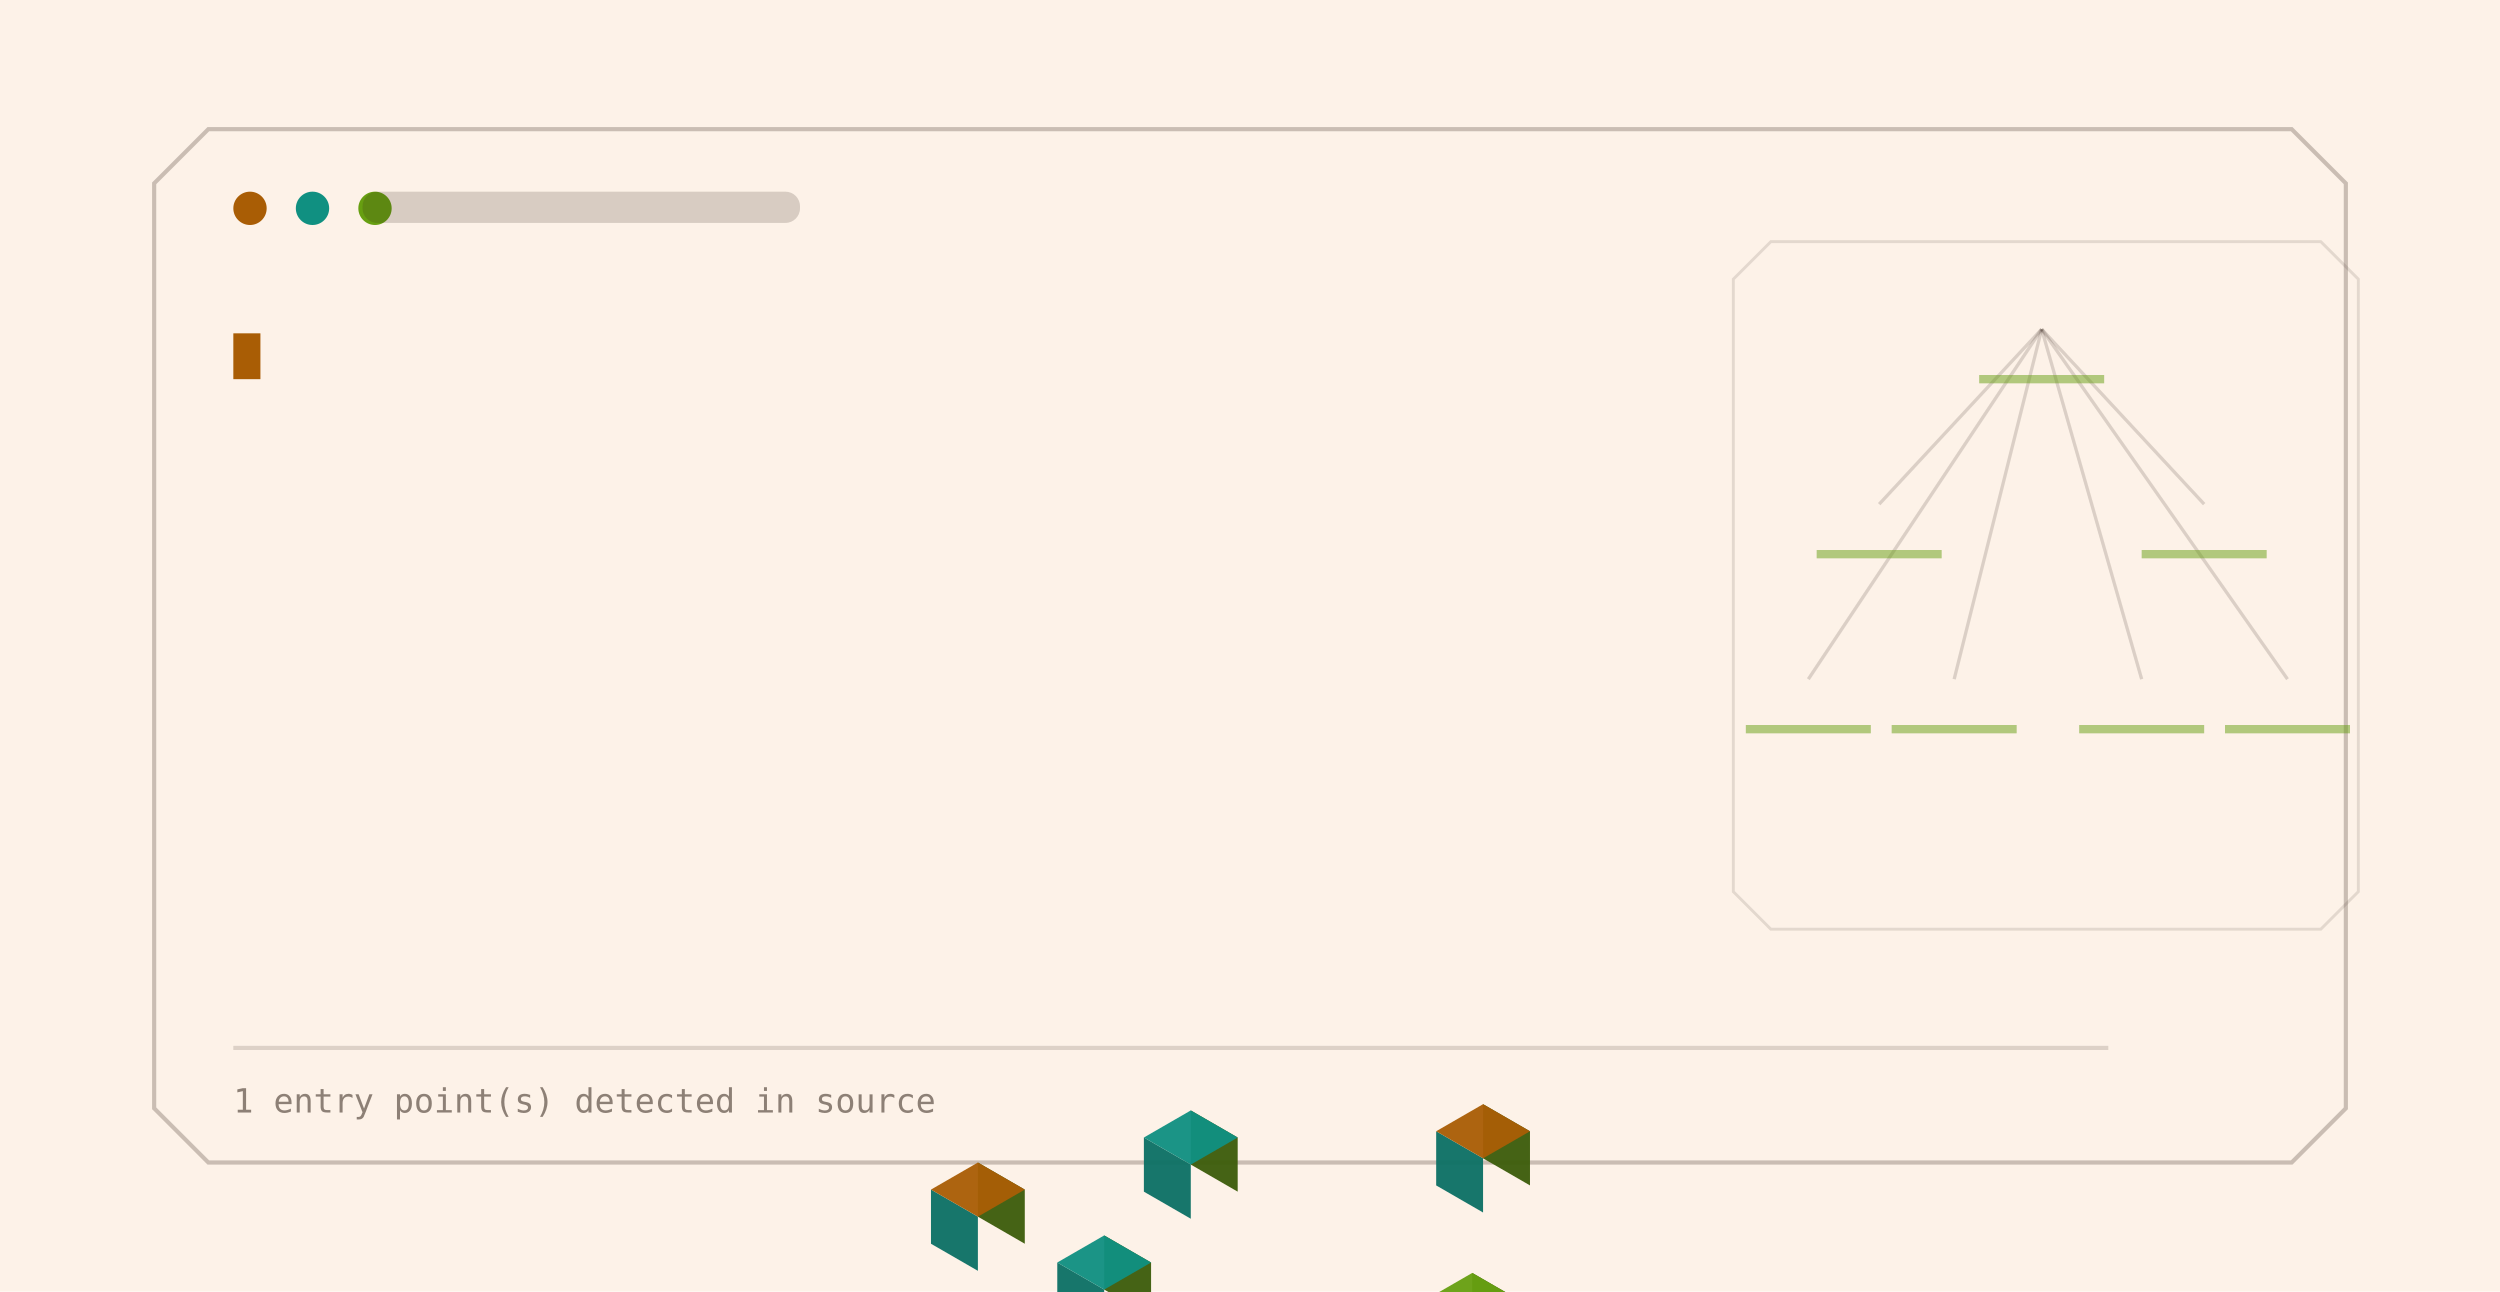
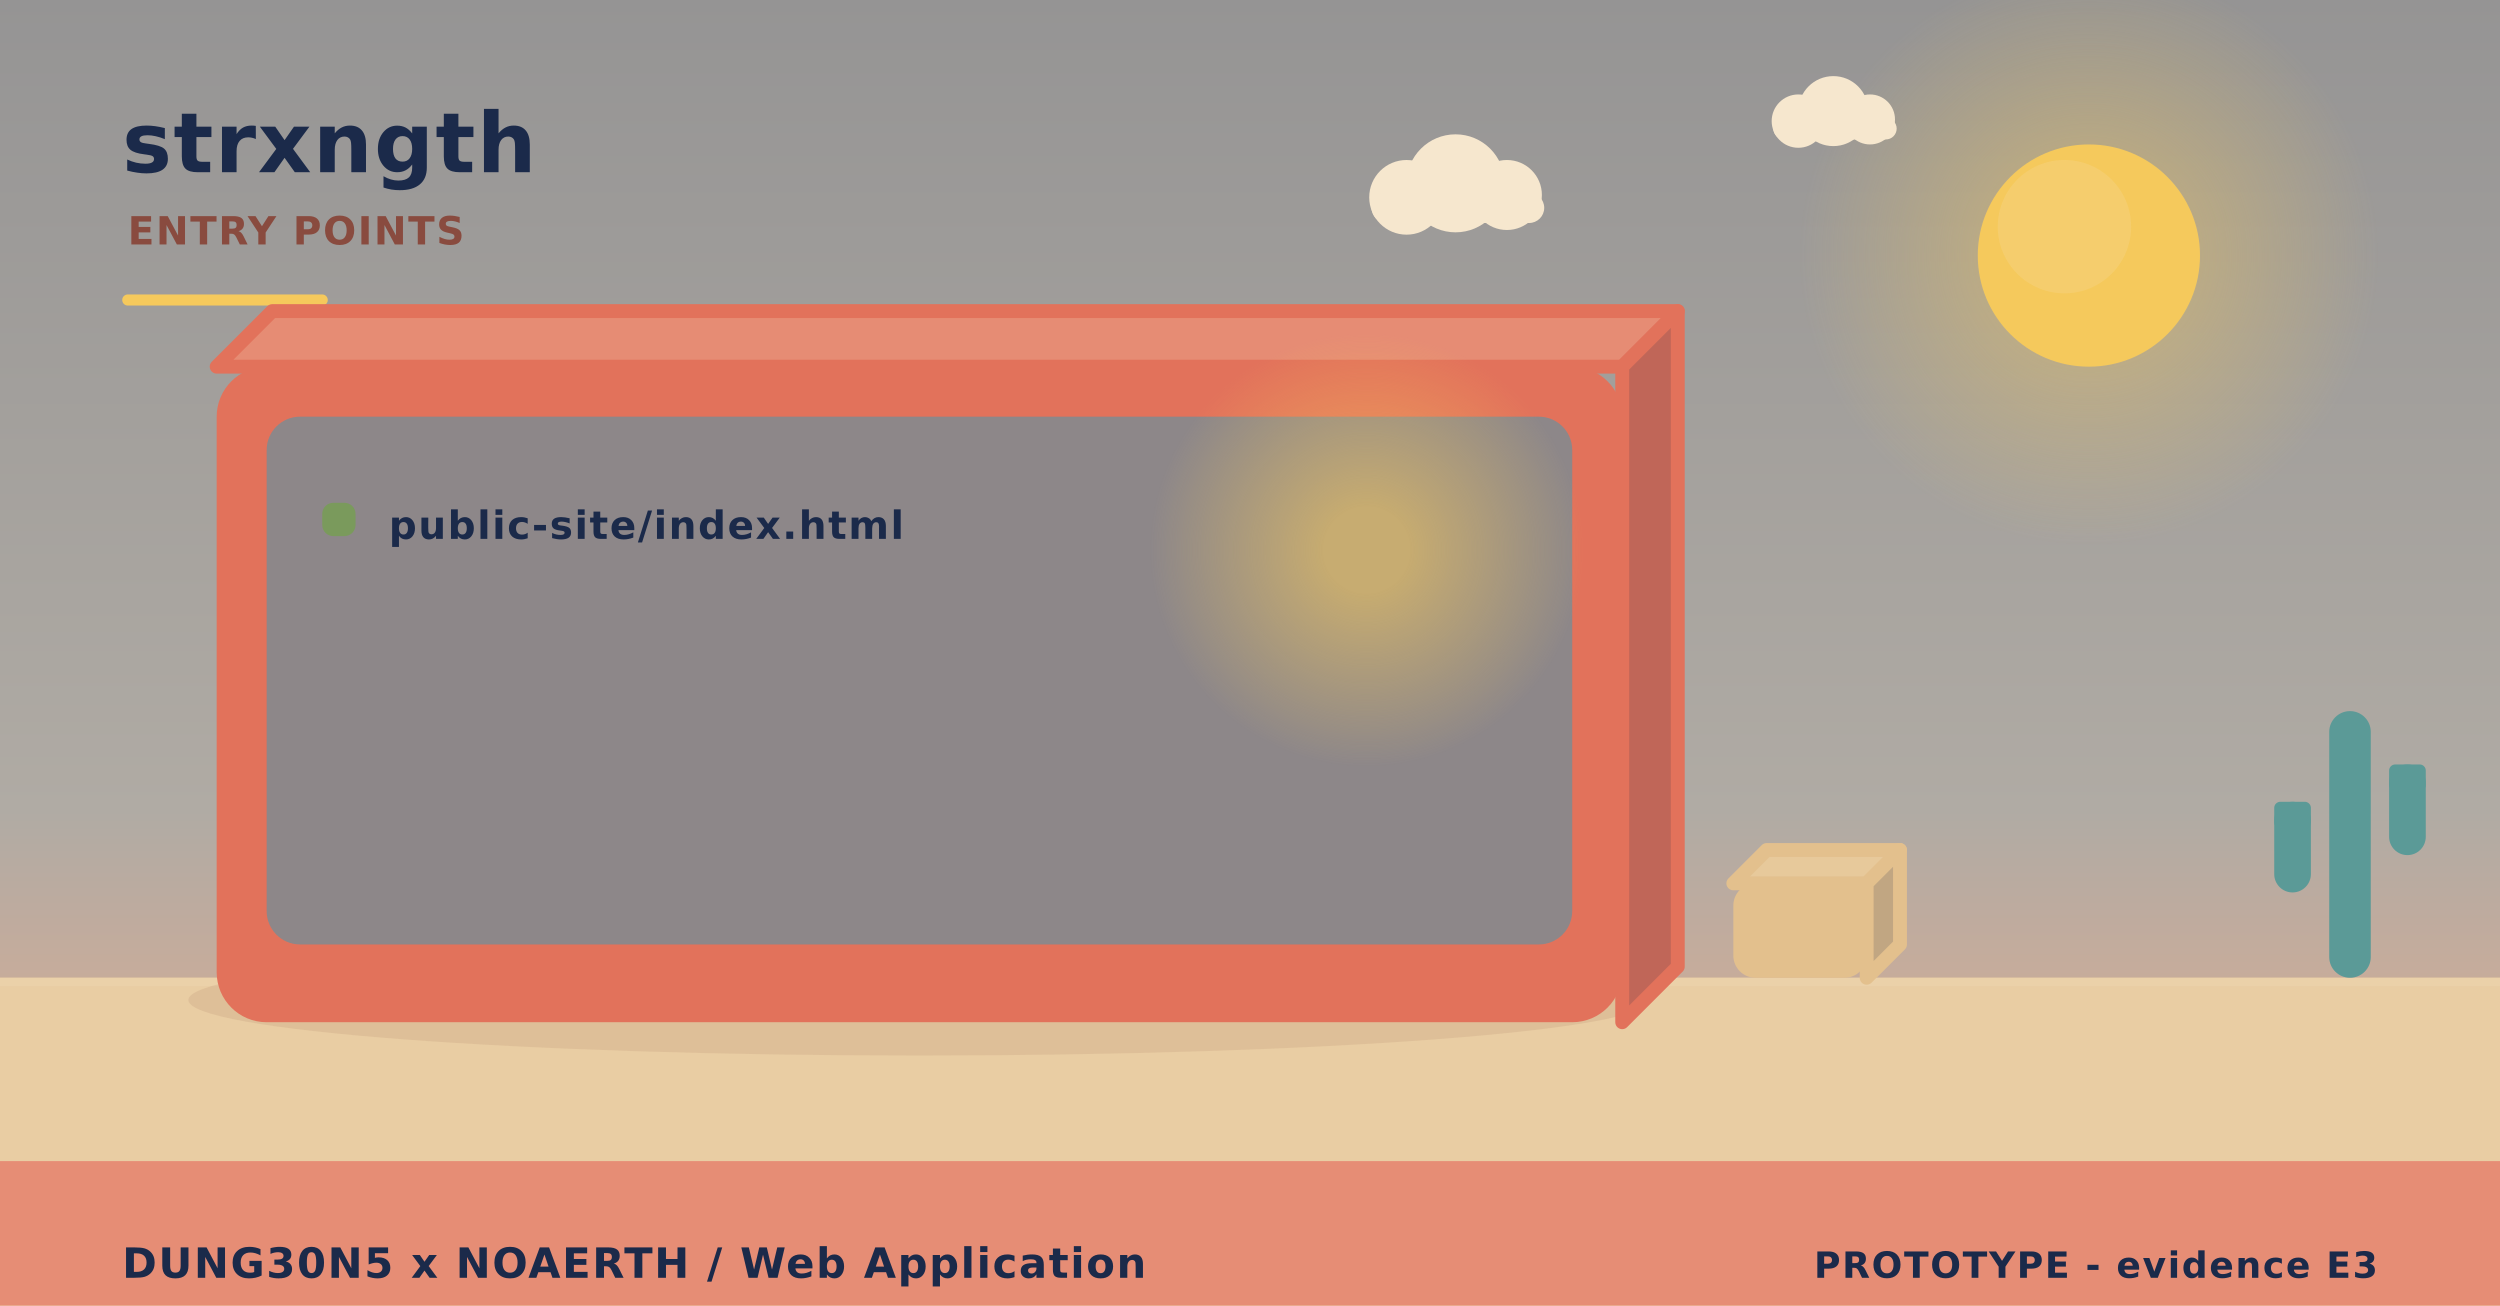
- <svg xmlns="http://www.w3.org/2000/svg" viewBox="0 0 1200 620" width="1200" height="620" role="img" aria-label="strxngth command surface">
-   <rect width="1200" height="620" fill="#fdf2e8" />
-   <defs>
-     <linearGradient id="gt" x1="0" y1="0" x2="1" y2="1">
-       <stop offset="0%" stop-color="#a95d05" />
-       <stop offset="100%" stop-color="#109081" />
-     </linearGradient>
-   </defs>
-   <path d="M100.00,62.00 H1100.00 L1126.00,88.00 V532.00 L1100.00,558.00 H100.00 L74.00,532.00 V88.00 Z" fill="none" stroke="rgba(50,36,24,0.300)" stroke-width="2.00" opacity="0.85" />
-   <circle cx="120.00" cy="100.00" r="8.00" fill="#a95d05" opacity="1.00" />
-   <circle cx="150.00" cy="100.00" r="8.00" fill="#109081" opacity="1.00" />
-   <circle cx="180.00" cy="100.00" r="8.00" fill="#679f11" opacity="1.00" />
-   <rect x="174.00" y="92.00" width="210.00" height="15.00" rx="7.00" fill="rgba(50,36,24,0.180)" opacity="1.00" />
-   <text x="112" y="148" font-family="ui-monospace,SFMono-Regular,Menlo,monospace" font-size="21" fill="rgba(50,36,24,0.800)" opacity="0">public-site/index.html<animate attributeName="opacity" values="0;1;1;0" dur="1.5s" begin="0.0s" repeatCount="indefinite" />
-   </text>
-   <rect x="112" y="160" width="13" height="22" fill="#a95d05">
-     <animate attributeName="opacity" values="1;0;1" dur="1.05s" begin="0s" repeatCount="indefinite" />
-   </rect>
-   <path d="M850.00,116.00 H1114.00 L1132.00,134.00 V428.00 L1114.00,446.00 H850.00 L832.00,428.00 V134.00 Z" fill="none" stroke="rgba(50,36,24,0.180)" stroke-width="1.40" opacity="0.70" />
-   <line x1="980.00" y1="158.00" x2="902.00" y2="242.00" stroke="rgba(50,36,24,0.300)" stroke-width="1.60" opacity="0.55" />
-   <line x1="980.00" y1="158.00" x2="1058.00" y2="242.00" stroke="rgba(50,36,24,0.300)" stroke-width="1.60" opacity="0.55" />
-   <line x1="980.00" y1="158.00" x2="868.00" y2="326.00" stroke="rgba(50,36,24,0.300)" stroke-width="1.60" opacity="0.55" />
-   <line x1="980.00" y1="158.00" x2="938.00" y2="326.00" stroke="rgba(50,36,24,0.300)" stroke-width="1.60" opacity="0.55" />
-   <line x1="980.00" y1="158.00" x2="1028.00" y2="326.00" stroke="rgba(50,36,24,0.300)" stroke-width="1.60" opacity="0.55" />
-   <line x1="980.00" y1="158.00" x2="1098.00" y2="326.00" stroke="rgba(50,36,24,0.300)" stroke-width="1.60" opacity="0.55" />
-   <polygon points="711.87,556.00 734.39,569.00 734.39,543.00 711.87,530.00" fill="#3c5c0a" opacity="0.95" />
-   <polygon points="689.36,569.00 711.87,582.00 711.87,556.00 689.36,543.00" fill="#0c7065" opacity="0.95" />
-   <polygon points="711.87,530.00 734.39,543.00 711.87,556.00 689.36,543.00" fill="#a95d05" opacity="0.95" />
+ <svg xmlns="http://www.w3.org/2000/svg" width="900" height="470" viewBox="0 0 900 470" role="img" aria-label="strxngth - how it is operated">
+   <linearGradient id="skyt" x1="0" y1="0" x2="0" y2="1">
+     <stop offset="0" stop-color="#959494" />
+     <stop offset="0.62" stop-color="#b0aba4" />
+     <stop offset="1" stop-color="#f3ad8a" />
+   </linearGradient>
+   <rect width="900" height="470" fill="url(#skyt)" />
+   <radialGradient id="sunt">
+     <stop offset="0.35" stop-color="#f5c95c" stop-opacity="0.34" />
+     <stop offset="1" stop-color="#f5c95c" stop-opacity="0" />
+   </radialGradient>
+   <circle cx="752" cy="92" r="104" fill="url(#sunt)" />
+   <circle cx="752" cy="92" r="40" fill="#f5c95c" />
+   <circle cx="743.2" cy="81.6" r="24" fill="#f5d27e" opacity="0.5" />
  <g>
-     <rect x="950.00" y="180.00" width="60.00" height="4.00" rx="0.00" fill="rgba(103,159,17,0.500)" opacity="1.00" />
-     <animate attributeName="opacity" values="0.25;1.0;0.25" dur="14.6s" begin="0.0s" repeatCount="indefinite" />
+     <circle cx="524" cy="66" r="17.64" fill="#f6e7ce" />
+     <circle cx="506.36" cy="71.04" r="13.44" fill="#f6e7ce" />
+     <circle cx="542.48" cy="70.2" r="12.6" fill="#f6e7ce" />
+     <rect x="493.76" y="69.36" width="62.16" height="10.92" rx="5.46" fill="#f6e7ce" />
+     <animateTransform attributeName="transform" type="translate" values="0 0;24 0;0 0" dur="36s" begin="0s" repeatCount="indefinite" />
  </g>
-   <polygon points="571.58,559.00 594.09,572.00 594.09,546.00 571.58,533.00" fill="#3c5c0a" opacity="0.95" />
-   <polygon points="549.06,572.00 571.58,585.00 571.58,559.00 549.06,546.00" fill="#0c7065" opacity="0.95" />
-   <polygon points="571.58,533.00 594.09,546.00 571.58,559.00 549.06,546.00" fill="#109081" opacity="0.95" />
  <g>
-     <rect x="872.00" y="264.00" width="60.00" height="4.00" rx="0.00" fill="rgba(103,159,17,0.500)" opacity="1.00" />
-     <animate attributeName="opacity" values="0.25;1.0;0.25" dur="14.6s" begin="0.4s" repeatCount="indefinite" />
+     <circle cx="660" cy="40" r="12.6" fill="#f6e7ce" />
+     <circle cx="647.4" cy="43.6" r="9.6" fill="#f6e7ce" />
+     <circle cx="673.2" cy="43" r="9" fill="#f6e7ce" />
+     <rect x="638.4" y="42.4" width="44.4" height="7.8" rx="3.9" fill="#f6e7ce" />
+     <animateTransform attributeName="transform" type="translate" values="0 0;-18 0;0 0" dur="46s" begin="3s" repeatCount="indefinite" />
  </g>
-   <polygon points="706.68,637.00 729.19,650.00 729.19,624.00 706.68,611.00" fill="#3c5c0a" opacity="0.95" />
-   <polygon points="684.16,650.00 706.68,663.00 706.68,637.00 684.16,624.00" fill="#0c7065" opacity="0.95" />
-   <polygon points="706.68,611.00 729.19,624.00 706.68,637.00 684.16,624.00" fill="#679f11" opacity="0.95" />
+   <rect x="0" y="352" width="900" height="118" fill="#e9cda3" />
+   <rect x="0" y="352" width="900" height="3" fill="#ebd1a9" />
+   <text x="44" y="62" font-family="Verdana,DejaVu Sans,sans-serif" font-size="30" font-weight="700" letter-spacing="0.6" fill="#1b2a4a" text-anchor="start">strxngth</text>
+   <text x="46" y="88" font-family="Verdana,DejaVu Sans,sans-serif" font-size="14" font-weight="700" letter-spacing="0.6" fill="#894b3f" text-anchor="start">ENTRY POINTS</text>
+   <rect x="44" y="106" width="74" height="4" rx="2" fill="#f5c95c" />
+   <ellipse cx="331" cy="360" rx="263.2" ry="20" fill="rgba(138,90,68,0.11)" />
+   <path d="M78,132 L584,132 L604,112 L98,112 Z" fill="#e68c74" stroke="#e2725b" stroke-width="5" stroke-linejoin="round" />
+   <path d="M584,132 L604,112 L604,348 L584,368 Z" fill="#c06658" stroke="#e2725b" stroke-width="5" stroke-linejoin="round" />
+   <rect x="78" y="132" width="506" height="236" rx="18" fill="#e2725b" />
+   <rect x="96" y="150" width="470" height="190" rx="12" fill="#88888c" opacity="0.94" />
+   <radialGradient id="lamp85871">
+     <stop offset="0.2" stop-color="#f5c95c" stop-opacity="0.55" />
+     <stop offset="1" stop-color="#f5c95c" stop-opacity="0" />
+   </radialGradient>
+   <circle cx="492" cy="198" r="78" fill="url(#lamp85871)" />
+   <rect x="116" y="181" width="12" height="12" rx="4" fill="#7a9a5c" />
  <g>
-     <rect x="1028.00" y="264.00" width="60.00" height="4.00" rx="0.00" fill="rgba(103,159,17,0.500)" opacity="1.00" />
-     <animate attributeName="opacity" values="0.25;1.0;0.25" dur="14.6s" begin="0.8s" repeatCount="indefinite" />
+     <text x="140" y="194" font-family="Verdana,DejaVu Sans,sans-serif" font-size="14" font-weight="700" letter-spacing="0.6" fill="#1b2a4a" text-anchor="start">public-site/index.html</text>
+     <animateTransform attributeName="transform" type="translate" values="0 10;0 0" dur="0.7s" begin="0.4s" fill="freeze" />
  </g>
-   <polygon points="469.39,584.00 491.90,597.00 491.90,571.00 469.39,558.00" fill="#3c5c0a" opacity="0.95" />
-   <polygon points="446.87,597.00 469.39,610.00 469.39,584.00 446.87,571.00" fill="#0c7065" opacity="0.95" />
-   <polygon points="469.39,558.00 491.90,571.00 469.39,584.00 446.87,571.00" fill="#a95d05" opacity="0.95" />
-   <g>
-     <rect x="838.00" y="348.00" width="60.00" height="4.00" rx="0.00" fill="rgba(103,159,17,0.500)" opacity="1.00" />
-     <animate attributeName="opacity" values="0.25;1.0;0.25" dur="14.6s" begin="1.2s" repeatCount="indefinite" />
-   </g>
-   <polygon points="530.01,619.00 552.52,632.00 552.52,606.00 530.01,593.00" fill="#3c5c0a" opacity="0.95" />
-   <polygon points="507.49,632.00 530.01,645.00 530.01,619.00 507.49,606.00" fill="#0c7065" opacity="0.95" />
-   <polygon points="530.01,593.00 552.52,606.00 530.01,619.00 507.49,606.00" fill="#109081" opacity="0.95" />
-   <g>
-     <rect x="908.00" y="348.00" width="60.00" height="4.00" rx="0.00" fill="rgba(103,159,17,0.500)" opacity="1.00" />
-     <animate attributeName="opacity" values="0.25;1.0;0.25" dur="14.6s" begin="1.6s" repeatCount="indefinite" />
-   </g>
-   <polygon points="607.95,664.00 630.47,677.00 630.47,651.00 607.95,638.00" fill="#3c5c0a" opacity="0.95" />
-   <polygon points="585.43,677.00 607.95,690.00 607.95,664.00 585.43,651.00" fill="#0c7065" opacity="0.95" />
-   <polygon points="607.95,638.00 630.47,651.00 607.95,664.00 585.43,651.00" fill="#679f11" opacity="0.95" />
-   <g>
-     <rect x="998.00" y="348.00" width="60.00" height="4.00" rx="0.00" fill="rgba(103,159,17,0.500)" opacity="1.00" />
-     <animate attributeName="opacity" values="0.25;1.0;0.25" dur="14.6s" begin="2.0s" repeatCount="indefinite" />
-   </g>
-   <polygon points="668.57,699.00 691.09,712.00 691.09,686.00 668.57,673.00" fill="#3c5c0a" opacity="0.95" />
-   <polygon points="646.05,712.00 668.57,725.00 668.57,699.00 646.05,686.00" fill="#0c7065" opacity="0.95" />
-   <polygon points="668.57,673.00 691.09,686.00 668.57,699.00 646.05,686.00" fill="#a95d05" opacity="0.95" />
-   <g>
-     <rect x="1068.00" y="348.00" width="60.00" height="4.00" rx="0.00" fill="rgba(103,159,17,0.500)" opacity="1.00" />
-     <animate attributeName="opacity" values="0.25;1.0;0.25" dur="14.6s" begin="2.4s" repeatCount="indefinite" />
-   </g>
-   <rect x="112.00" y="502.00" width="900.00" height="2.00" rx="0.00" fill="rgba(50,36,24,0.160)" opacity="1.00" />
-   <text x="112" y="534" font-family="ui-monospace,Menlo,monospace" font-size="16" fill="rgba(50,36,24,0.550)">1 entry point(s) detected in source</text>
+   <path d="M624,318 L672,318 L684,306 L636,306 Z" fill="#e7c99b" stroke="#e3c08d" stroke-width="5" stroke-linejoin="round" />
+   <path d="M672,318 L684,306 L684,340 L672,352 Z" fill="#c1a682" stroke="#e3c08d" stroke-width="5" stroke-linejoin="round" />
+   <rect x="624" y="318" width="48" height="34" rx="8" fill="#e3c08d" />
+   <rect x="838.52" y="256" width="14.96" height="96" rx="7.48" fill="#5b9a97" />
+   <rect x="818.72" y="288.64" width="13.2" height="32.64" rx="6.6" fill="#5b9a97" />
+   <rect x="818.72" y="288.64" width="13.2" height="9.6" rx="2.2" fill="#5b9a97" />
+   <rect x="860.08" y="275.2" width="13.2" height="32.64" rx="6.6" fill="#5b9a97" />
+   <rect x="860.08" y="275.2" width="13.2" height="9.6" rx="2.2" fill="#5b9a97" />
+   <rect x="0" y="418" width="900" height="52" rx="0" fill="#e68972" opacity="0.94" />
+   <text x="44" y="460" font-family="Verdana,DejaVu Sans,sans-serif" font-size="15" font-weight="700" letter-spacing="0.6" fill="#1b2a4a" text-anchor="start">DUNG30N5 x NOAERTH  /  Web Application</text>
+   <text x="856" y="460" font-family="Verdana,DejaVu Sans,sans-serif" font-size="13" font-weight="700" letter-spacing="0.6" fill="#1b2a4a" text-anchor="end">PROTOTYPE  -  evidence E3</text>
</svg>
